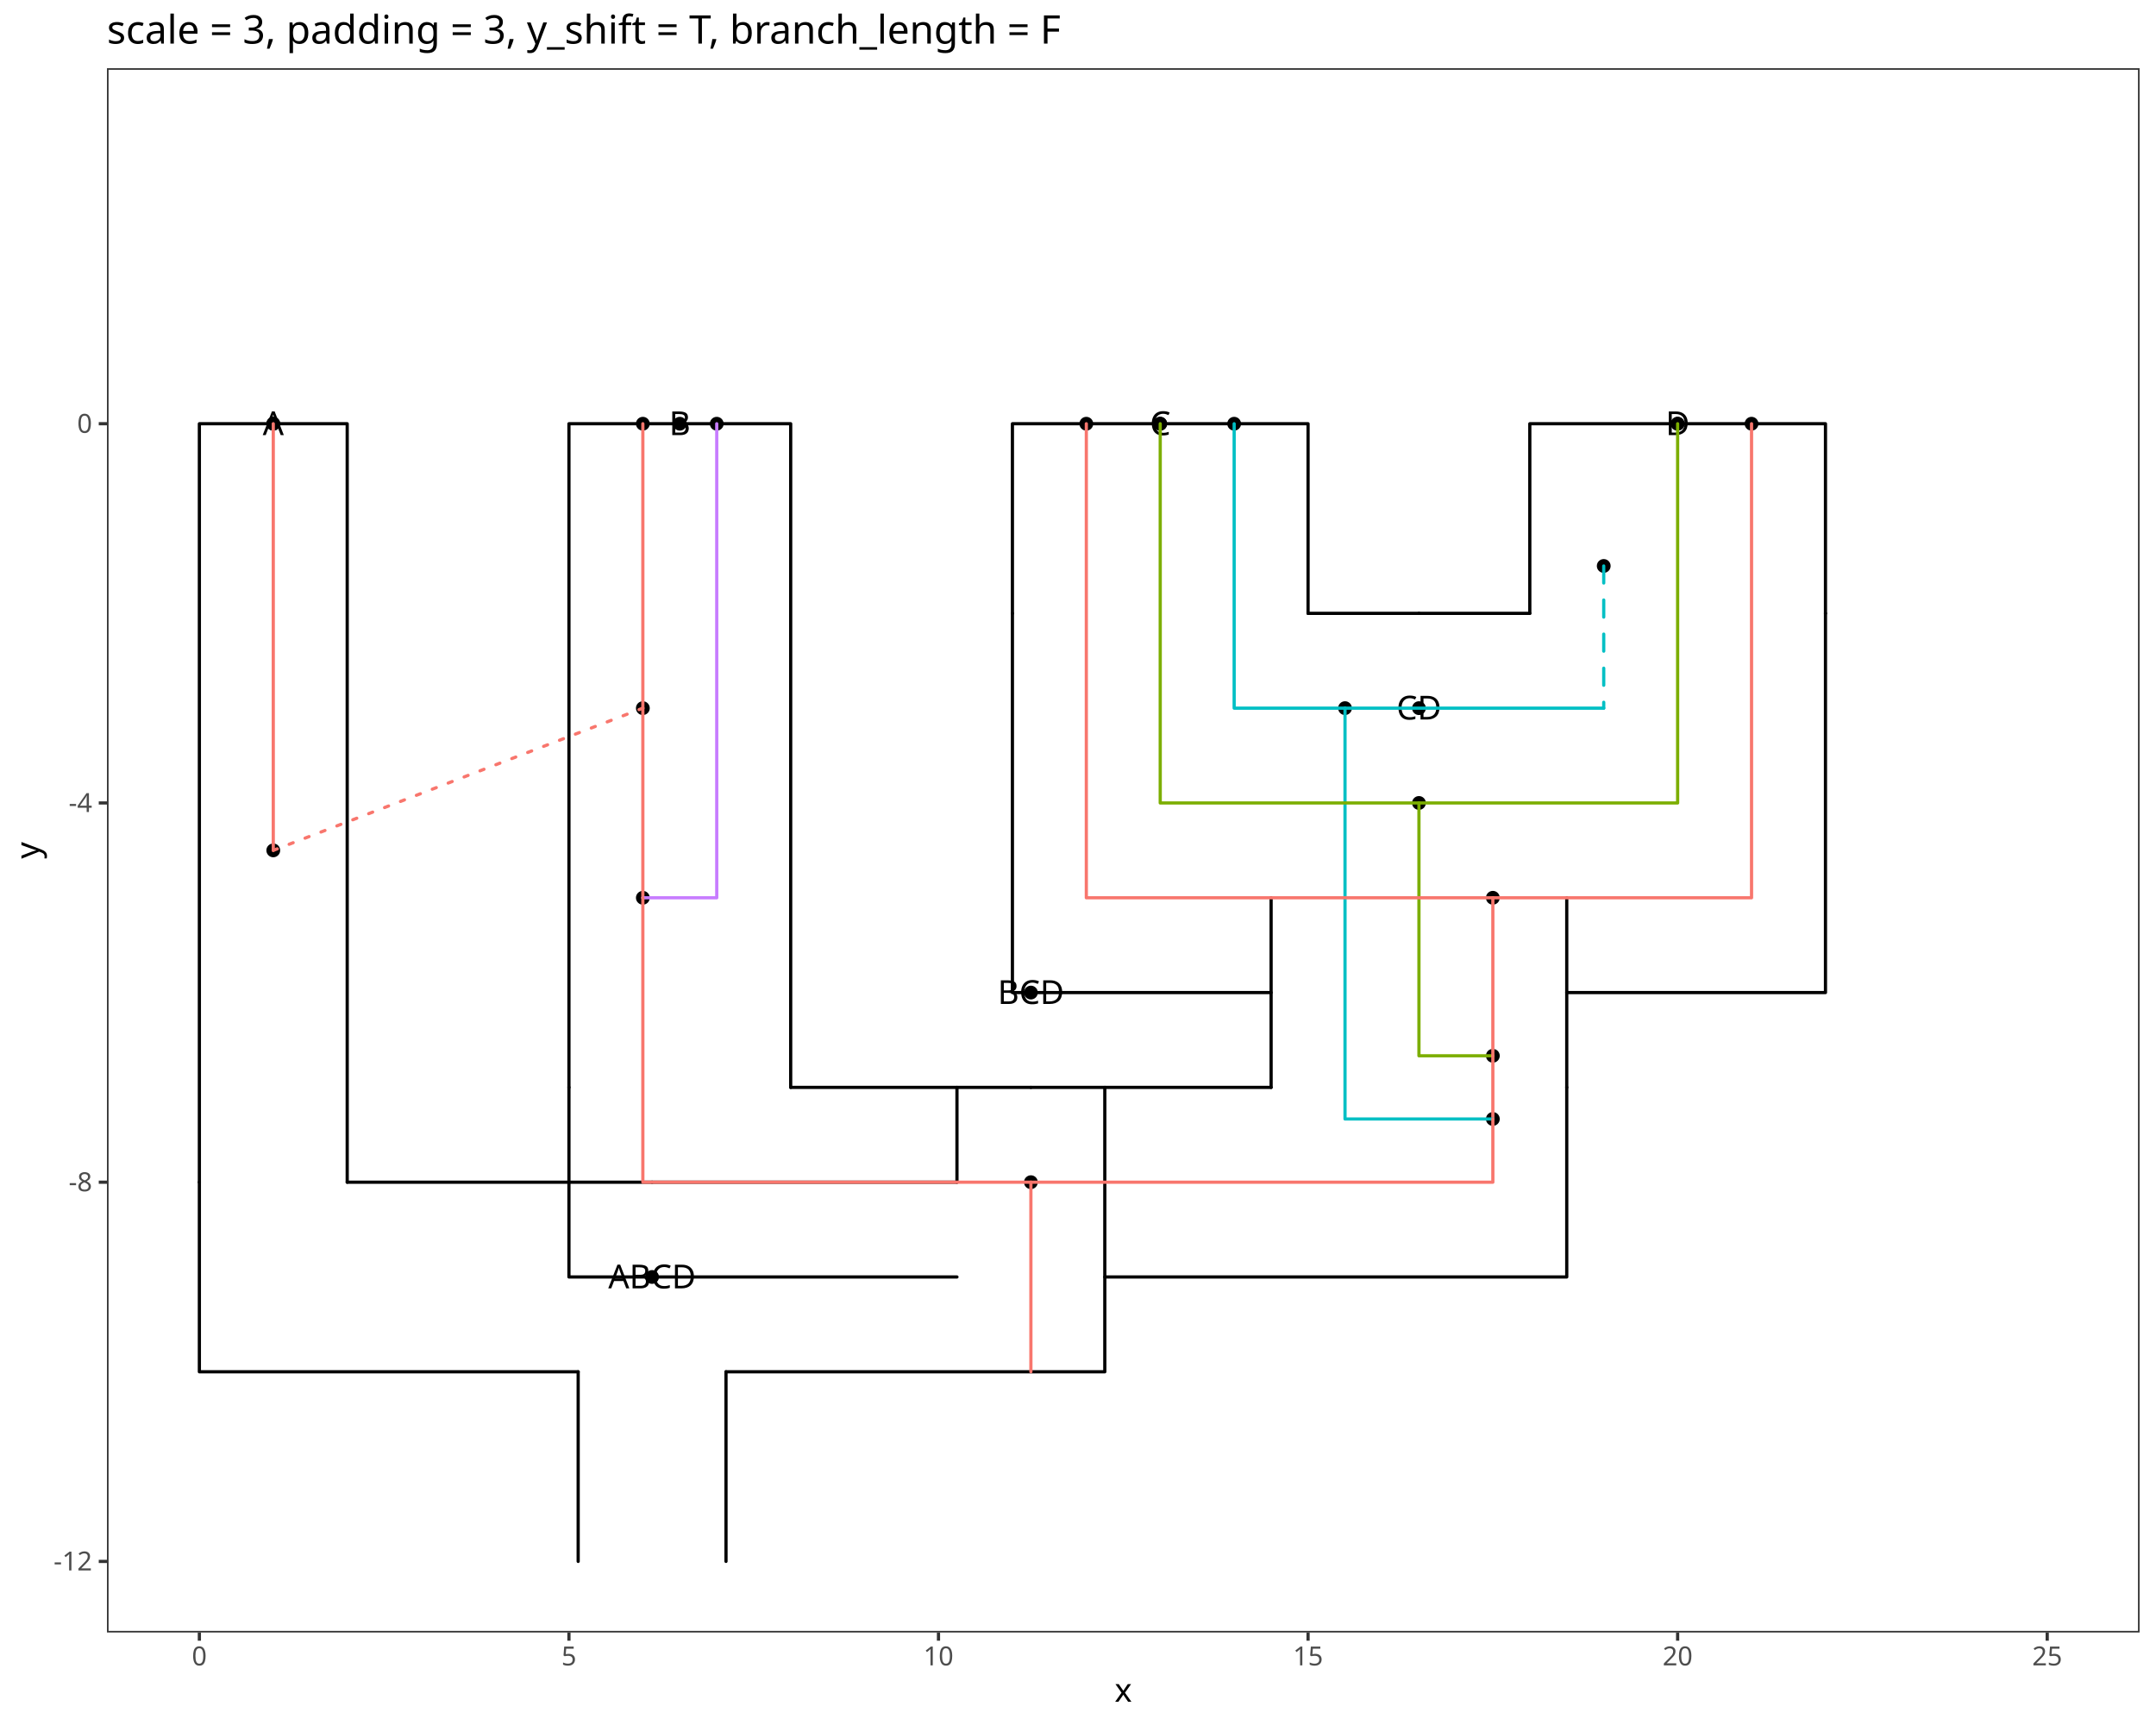
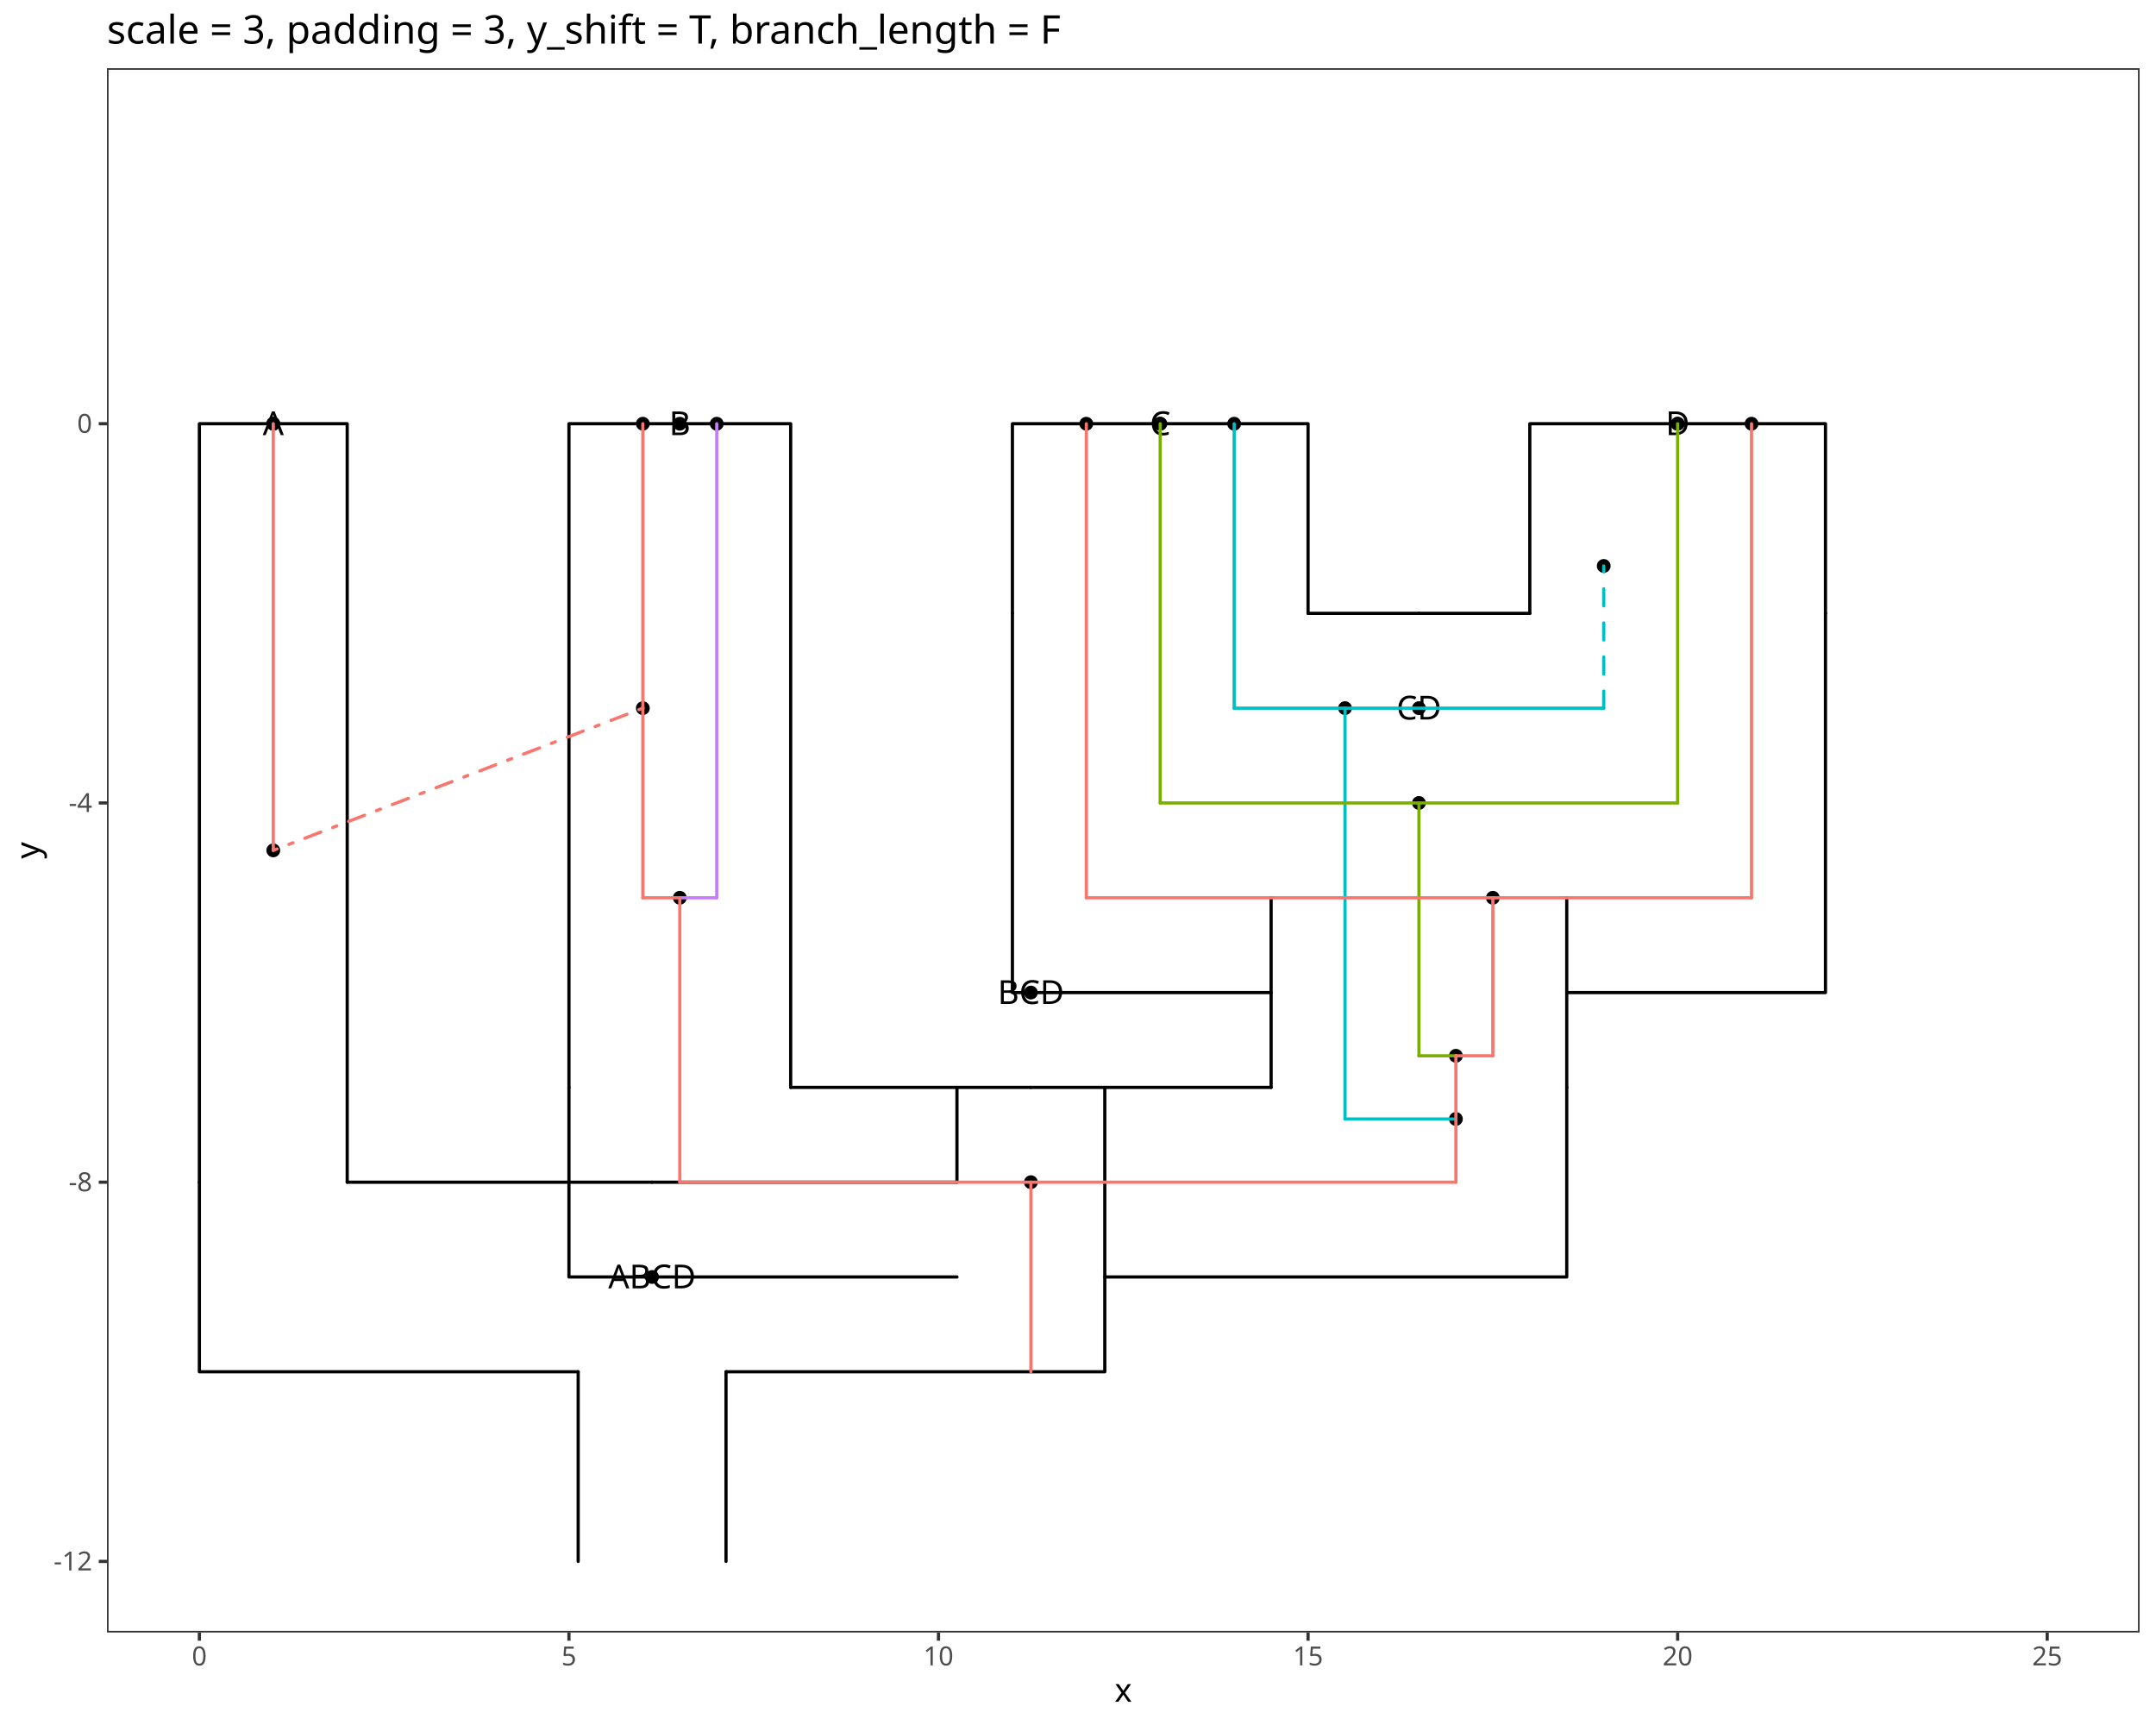
<svg xmlns="http://www.w3.org/2000/svg" class="svglite" data-engine-version="2.0" width="720.00pt" height="576.00pt" viewBox="0 0 720.00 576.00">
  <defs>
    <style type="text/css">
    .svglite line, .svglite polyline, .svglite polygon, .svglite path, .svglite rect, .svglite circle {
      fill: none;
      stroke: #000000;
      stroke-linecap: round;
      stroke-linejoin: round;
      stroke-miterlimit: 10.00;
    }
  </style>
  </defs>
  <rect width="100%" height="100%" style="stroke: none; fill: #FFFFFF;" />
  <defs>
    <clipPath id="cpMC4wMHw3MjAuMDB8MC4wMHw1NzYuMDA=">
      <rect x="0.00" y="0.00" width="720.00" height="576.00" />
    </clipPath>
  </defs>
  <g clip-path="url(#cpMC4wMHw3MjAuMDB8MC4wMHw1NzYuMDA=)">
    <rect x="0.00" y="0.00" width="720.00" height="576.00" style="stroke-width: 1.07; stroke: #FFFFFF; fill: #FFFFFF;" />
  </g>
  <defs>
    <clipPath id="cpMzUuNzJ8NzE0LjUyfDIyLjc4fDU0NS4xMQ==">
      <rect x="35.72" y="22.78" width="678.80" height="522.33" />
    </clipPath>
  </defs>
  <g clip-path="url(#cpMzUuNzJ8NzE0LjUyfDIyLjc4fDU0NS4xMQ==)">
    <rect x="35.72" y="22.78" width="678.80" height="522.33" style="stroke-width: 1.07; stroke: none; fill: #FFFFFF;" />
    <polyline points="66.58,394.75 66.58,141.49 115.95,141.49 115.95,394.75 " style="stroke-width: 1.07;" />
    <polyline points="115.95,394.75 217.76,394.75 " style="stroke-width: 1.07;" />
    <polyline points="217.76,394.75 319.58,394.75 " style="stroke-width: 1.07;" />
    <polyline points="66.58,394.75 66.58,458.06 193.08,458.06 " style="stroke-width: 1.07;" />
    <polyline points="242.45,458.06 368.95,458.06 368.95,394.75 " style="stroke-width: 1.07;" />
    <polyline points="193.08,521.37 193.08,458.06 " style="stroke-width: 1.07;" />
    <polyline points="242.45,458.06 242.45,521.37 " style="stroke-width: 1.07;" />
    <polyline points="190.00,363.09 190.00,141.49 264.05,141.49 264.05,363.09 " style="stroke-width: 1.07;" />
    <polyline points="264.05,363.09 344.27,363.09 " style="stroke-width: 1.07;" />
    <polyline points="344.27,363.09 424.49,363.09 " style="stroke-width: 1.07;" />
    <polyline points="190.00,363.09 190.00,426.40 319.58,426.40 " style="stroke-width: 1.07;" />
    <polyline points="368.95,426.40 523.22,426.40 523.22,363.09 " style="stroke-width: 1.07;" />
    <polyline points="319.58,394.75 319.58,363.09 " style="stroke-width: 1.07;" />
    <polyline points="368.95,363.09 368.95,394.75 " style="stroke-width: 1.07;" />
    <polyline points="338.10,204.81 338.10,141.49 436.83,141.49 436.83,204.81 " style="stroke-width: 1.07;" />
    <polyline points="436.83,204.81 473.86,204.81 " style="stroke-width: 1.07;" />
    <polyline points="473.86,204.81 510.88,204.81 " style="stroke-width: 1.07;" />
    <polyline points="338.10,204.81 338.10,331.43 424.49,331.43 " style="stroke-width: 1.07;" />
    <polyline points="523.22,331.43 609.62,331.43 609.62,204.81 " style="stroke-width: 1.07;" />
    <polyline points="424.49,363.09 424.49,299.78 " style="stroke-width: 1.07;" />
    <polyline points="523.22,299.78 523.22,363.09 " style="stroke-width: 1.07;" />
    <polyline points="510.88,204.81 510.88,141.49 609.62,141.49 609.62,204.81 " style="stroke-width: 1.07;" />
    <circle cx="91.26" cy="141.49" r="1.95" style="stroke-width: 0.71; fill: #000000;" />
    <circle cx="217.76" cy="426.40" r="1.95" style="stroke-width: 0.71; fill: #000000;" />
    <circle cx="227.02" cy="141.49" r="1.95" style="stroke-width: 0.71; fill: #000000;" />
    <circle cx="344.27" cy="331.43" r="1.95" style="stroke-width: 0.71; fill: #000000;" />
    <circle cx="387.46" cy="141.49" r="1.95" style="stroke-width: 0.71; fill: #000000;" />
    <circle cx="473.86" cy="236.46" r="1.95" style="stroke-width: 0.71; fill: #000000;" />
    <circle cx="560.25" cy="141.49" r="1.95" style="stroke-width: 0.71; fill: #000000;" />
    <text x="91.26" y="145.29" text-anchor="middle" style="font-size: 11.04px; font-family: sans;" textLength="7.37px" lengthAdjust="spacingAndGlyphs">A</text>
    <text x="217.76" y="430.20" text-anchor="middle" style="font-size: 11.04px; font-family: sans;" textLength="30.68px" lengthAdjust="spacingAndGlyphs">ABCD</text>
    <text x="227.02" y="145.29" text-anchor="middle" style="font-size: 11.04px; font-family: sans;" textLength="7.37px" lengthAdjust="spacingAndGlyphs">B</text>
    <text x="344.27" y="335.23" text-anchor="middle" style="font-size: 11.04px; font-family: sans;" textLength="23.32px" lengthAdjust="spacingAndGlyphs">BCD</text>
    <text x="387.46" y="145.29" text-anchor="middle" style="font-size: 11.04px; font-family: sans;" textLength="7.98px" lengthAdjust="spacingAndGlyphs">C</text>
    <text x="473.86" y="240.26" text-anchor="middle" style="font-size: 11.04px; font-family: sans;" textLength="15.95px" lengthAdjust="spacingAndGlyphs">CD</text>
    <text x="560.25" y="145.29" text-anchor="middle" style="font-size: 11.04px; font-family: sans;" textLength="7.98px" lengthAdjust="spacingAndGlyphs">D</text>
    <circle cx="91.26" cy="141.49" r="1.95" style="stroke-width: 0.71; fill: #000000;" />
    <circle cx="560.25" cy="141.49" r="1.95" style="stroke-width: 0.71; fill: #000000;" />
    <circle cx="473.86" cy="268.12" r="1.95" style="stroke-width: 0.71; fill: #000000;" />
-     <circle cx="498.54" cy="352.54" r="1.95" style="stroke-width: 0.71; fill: #000000;" />
+     <circle cx="486.20" cy="352.54" r="1.95" style="stroke-width: 0.71; fill: #000000;" />
    <circle cx="412.15" cy="141.49" r="1.95" style="stroke-width: 0.71; fill: #000000;" />
    <circle cx="535.57" cy="188.98" r="1.95" style="stroke-width: 0.71; fill: #000000;" />
    <circle cx="449.17" cy="236.46" r="1.95" style="stroke-width: 0.71; fill: #000000;" />
-     <circle cx="498.54" cy="373.64" r="1.95" style="stroke-width: 0.71; fill: #000000;" />
+     <circle cx="486.20" cy="373.64" r="1.95" style="stroke-width: 0.71; fill: #000000;" />
    <circle cx="344.27" cy="394.75" r="1.95" style="stroke-width: 0.71; fill: #000000;" />
    <circle cx="91.26" cy="283.95" r="1.95" style="stroke-width: 0.71; fill: #000000;" />
    <circle cx="214.68" cy="141.49" r="1.95" style="stroke-width: 0.71; fill: #000000;" />
    <circle cx="214.68" cy="236.46" r="1.95" style="stroke-width: 0.71; fill: #000000;" />
    <circle cx="239.36" cy="141.49" r="1.95" style="stroke-width: 0.71; fill: #000000;" />
-     <circle cx="214.68" cy="299.78" r="1.95" style="stroke-width: 0.71; fill: #000000;" />
+     <circle cx="227.02" cy="299.78" r="1.95" style="stroke-width: 0.71; fill: #000000;" />
    <circle cx="362.78" cy="141.49" r="1.95" style="stroke-width: 0.71; fill: #000000;" />
    <circle cx="584.93" cy="141.49" r="1.95" style="stroke-width: 0.71; fill: #000000;" />
    <circle cx="498.54" cy="299.78" r="1.95" style="stroke-width: 0.71; fill: #000000;" />
    <circle cx="387.46" cy="141.49" r="1.95" style="stroke-width: 0.71; fill: #000000;" />
-     <polyline points="91.26,141.49 91.26,283.95 91.26,283.95 " style="stroke-width: 1.07; stroke: #F8766D;" />
-     <polyline points="473.86,268.12 560.25,268.12 560.25,141.49 " style="stroke-width: 1.07; stroke: #7CAE00;" />
-     <polyline points="473.86,268.12 473.86,352.54 498.54,352.54 " style="stroke-width: 1.07; stroke: #7CAE00;" />
-     <polyline points="498.54,352.54 498.54,373.64 498.54,373.64 " style="stroke-width: 1.07; stroke: #F8766D;" />
-     <polyline points="412.15,141.49 412.15,236.46 449.17,236.46 " style="stroke-width: 1.07; stroke: #00BFC4;" />
-     <polyline points="449.17,236.46 535.57,236.46 " style="stroke-width: 1.07; stroke: #00BFC4;" />
-     <polyline points="535.57,188.98 535.57,236.46 " style="stroke-width: 1.07; stroke: #00BFC4; stroke-dasharray: 5.69,5.69;" />
-     <polyline points="449.17,236.46 449.17,373.64 498.54,373.64 " style="stroke-width: 1.07; stroke: #00BFC4;" />
-     <polyline points="344.27,394.75 498.54,394.75 498.54,373.64 " style="stroke-width: 1.07; stroke: #F8766D;" />
-     <polyline points="344.27,394.75 344.27,458.06 " style="stroke-width: 1.07; stroke: #F8766D;" />
-     <polyline points="91.26,283.95 214.68,236.46 " style="stroke-width: 1.07; stroke: #F8766D; stroke-dasharray: 1.42,4.27;" />
-     <polyline points="214.68,141.49 214.68,236.46 214.68,236.46 " style="stroke-width: 1.07; stroke: #F8766D;" />
-     <polyline points="214.68,236.46 214.68,299.78 214.68,299.78 " style="stroke-width: 1.07; stroke: #F8766D;" />
-     <polyline points="214.68,299.78 239.36,299.78 239.36,141.49 " style="stroke-width: 1.07; stroke: #C77CFF;" />
-     <polyline points="214.68,299.78 214.68,394.75 344.27,394.75 " style="stroke-width: 1.07; stroke: #F8766D;" />
-     <polyline points="362.78,141.49 362.78,299.78 498.54,299.78 " style="stroke-width: 1.07; stroke: #F8766D;" />
-     <polyline points="498.54,299.78 584.93,299.78 584.93,141.49 " style="stroke-width: 1.07; stroke: #F8766D;" />
-     <polyline points="498.54,299.78 498.54,352.54 498.54,352.54 " style="stroke-width: 1.07; stroke: #F8766D;" />
-     <polyline points="387.46,141.49 387.46,268.12 473.86,268.12 " style="stroke-width: 1.07; stroke: #7CAE00;" />
+     <line x1="91.26" y1="283.95" x2="91.26" y2="283.95" style="stroke-width: 1.07; stroke: #F8766D;" />
+     <line x1="91.26" y1="283.95" x2="91.26" y2="141.49" style="stroke-width: 1.07; stroke: #F8766D;" />
+     <line x1="473.86" y1="268.12" x2="560.25" y2="268.12" style="stroke-width: 1.07; stroke: #7CAE00;" />
+     <line x1="560.25" y1="268.12" x2="560.25" y2="141.49" style="stroke-width: 1.07; stroke: #7CAE00;" />
+     <line x1="486.20" y1="352.54" x2="473.86" y2="352.54" style="stroke-width: 1.07; stroke: #7CAE00;" />
+     <line x1="473.86" y1="352.54" x2="473.86" y2="268.12" style="stroke-width: 1.07; stroke: #7CAE00;" />
+     <line x1="486.20" y1="373.64" x2="486.20" y2="373.64" style="stroke-width: 1.07; stroke: #F8766D;" />
+     <line x1="486.20" y1="373.64" x2="486.20" y2="352.54" style="stroke-width: 1.07; stroke: #F8766D;" />
+     <line x1="449.17" y1="236.46" x2="412.15" y2="236.46" style="stroke-width: 1.07; stroke: #00BFC4;" />
+     <line x1="412.15" y1="236.46" x2="412.15" y2="141.49" style="stroke-width: 1.07; stroke: #00BFC4;" />
+     <line x1="449.17" y1="236.46" x2="535.57" y2="236.46" style="stroke-width: 1.07; stroke: #00BFC4;" />
+     <line x1="535.57" y1="236.46" x2="535.57" y2="188.98" style="stroke-width: 1.07; stroke: #00BFC4; stroke-dasharray: 5.69,5.69;" />
+     <line x1="486.20" y1="373.64" x2="449.17" y2="373.64" style="stroke-width: 1.07; stroke: #00BFC4;" />
+     <line x1="449.17" y1="373.64" x2="449.17" y2="236.46" style="stroke-width: 1.07; stroke: #00BFC4;" />
+     <line x1="344.27" y1="394.75" x2="486.20" y2="394.75" style="stroke-width: 1.07; stroke: #F8766D;" />
+     <line x1="486.20" y1="394.75" x2="486.20" y2="373.64" style="stroke-width: 1.07; stroke: #F8766D;" />
+     <line x1="344.27" y1="458.06" x2="344.27" y2="394.75" style="stroke-width: 1.07; stroke: #F8766D;" />
+     <line x1="214.68" y1="236.46" x2="91.26" y2="283.95" style="stroke-width: 1.07; stroke: #F8766D; stroke-dasharray: 1.42,4.27,5.69,4.27;" />
+     <line x1="214.68" y1="236.46" x2="214.68" y2="236.46" style="stroke-width: 1.07; stroke: #F8766D;" />
+     <line x1="214.68" y1="236.46" x2="214.68" y2="141.49" style="stroke-width: 1.07; stroke: #F8766D;" />
+     <line x1="227.02" y1="299.78" x2="214.68" y2="299.78" style="stroke-width: 1.07; stroke: #F8766D;" />
+     <line x1="214.68" y1="299.78" x2="214.68" y2="236.46" style="stroke-width: 1.07; stroke: #F8766D;" />
+     <line x1="227.02" y1="299.78" x2="239.36" y2="299.78" style="stroke-width: 1.07; stroke: #C77CFF;" />
+     <line x1="239.36" y1="299.78" x2="239.36" y2="141.49" style="stroke-width: 1.07; stroke: #C77CFF;" />
+     <line x1="344.27" y1="394.75" x2="227.02" y2="394.75" style="stroke-width: 1.07; stroke: #F8766D;" />
+     <line x1="227.02" y1="394.75" x2="227.02" y2="299.78" style="stroke-width: 1.07; stroke: #F8766D;" />
+     <line x1="498.54" y1="299.78" x2="362.78" y2="299.78" style="stroke-width: 1.07; stroke: #F8766D;" />
+     <line x1="362.78" y1="299.78" x2="362.78" y2="141.49" style="stroke-width: 1.07; stroke: #F8766D;" />
+     <line x1="498.54" y1="299.78" x2="584.93" y2="299.78" style="stroke-width: 1.07; stroke: #F8766D;" />
+     <line x1="584.93" y1="299.78" x2="584.93" y2="141.49" style="stroke-width: 1.07; stroke: #F8766D;" />
+     <line x1="486.20" y1="352.54" x2="498.54" y2="352.54" style="stroke-width: 1.07; stroke: #F8766D;" />
+     <line x1="498.54" y1="352.54" x2="498.54" y2="299.78" style="stroke-width: 1.07; stroke: #F8766D;" />
+     <line x1="473.86" y1="268.12" x2="387.46" y2="268.12" style="stroke-width: 1.07; stroke: #7CAE00;" />
+     <line x1="387.46" y1="268.12" x2="387.46" y2="141.49" style="stroke-width: 1.07; stroke: #7CAE00;" />
    <circle cx="683.67" cy="46.53" r="1.95" style="stroke-width: 0.71; stroke: none;" />
    <circle cx="217.76" cy="521.37" r="1.95" style="stroke-width: 0.71; stroke: none;" />
    <rect x="35.72" y="22.78" width="678.80" height="522.33" style="stroke-width: 1.07; stroke: #333333;" />
  </g>
  <g clip-path="url(#cpMC4wMHw3MjAuMDB8MC4wMHw1NzYuMDA=)">
    <text x="30.79" y="524.40" text-anchor="end" style="font-size: 8.80px; fill: #4D4D4D; font-family: sans;" textLength="12.72px" lengthAdjust="spacingAndGlyphs">-12</text>
    <text x="30.79" y="397.77" text-anchor="end" style="font-size: 8.80px; fill: #4D4D4D; font-family: sans;" textLength="7.82px" lengthAdjust="spacingAndGlyphs">-8</text>
    <text x="30.79" y="271.15" text-anchor="end" style="font-size: 8.80px; fill: #4D4D4D; font-family: sans;" textLength="7.82px" lengthAdjust="spacingAndGlyphs">-4</text>
    <text x="30.79" y="144.52" text-anchor="end" style="font-size: 8.80px; fill: #4D4D4D; font-family: sans;" textLength="4.89px" lengthAdjust="spacingAndGlyphs">0</text>
    <polyline points="32.98,521.37 35.72,521.37 " style="stroke-width: 1.07; stroke: #333333; stroke-linecap: butt;" />
    <polyline points="32.98,394.75 35.72,394.75 " style="stroke-width: 1.07; stroke: #333333; stroke-linecap: butt;" />
    <polyline points="32.98,268.12 35.72,268.12 " style="stroke-width: 1.07; stroke: #333333; stroke-linecap: butt;" />
    <polyline points="32.98,141.49 35.72,141.49 " style="stroke-width: 1.07; stroke: #333333; stroke-linecap: butt;" />
    <polyline points="66.58,547.85 66.58,545.11 " style="stroke-width: 1.07; stroke: #333333; stroke-linecap: butt;" />
    <polyline points="190.00,547.85 190.00,545.11 " style="stroke-width: 1.07; stroke: #333333; stroke-linecap: butt;" />
    <polyline points="313.41,547.85 313.41,545.11 " style="stroke-width: 1.07; stroke: #333333; stroke-linecap: butt;" />
    <polyline points="436.83,547.85 436.83,545.11 " style="stroke-width: 1.07; stroke: #333333; stroke-linecap: butt;" />
    <polyline points="560.25,547.85 560.25,545.11 " style="stroke-width: 1.07; stroke: #333333; stroke-linecap: butt;" />
    <polyline points="683.67,547.85 683.67,545.11 " style="stroke-width: 1.07; stroke: #333333; stroke-linecap: butt;" />
    <text x="66.58" y="556.10" text-anchor="middle" style="font-size: 8.80px; fill: #4D4D4D; font-family: sans;" textLength="4.89px" lengthAdjust="spacingAndGlyphs">0</text>
    <text x="190.00" y="556.10" text-anchor="middle" style="font-size: 8.80px; fill: #4D4D4D; font-family: sans;" textLength="4.89px" lengthAdjust="spacingAndGlyphs">5</text>
    <text x="313.41" y="556.10" text-anchor="middle" style="font-size: 8.80px; fill: #4D4D4D; font-family: sans;" textLength="9.79px" lengthAdjust="spacingAndGlyphs">10</text>
    <text x="436.83" y="556.10" text-anchor="middle" style="font-size: 8.80px; fill: #4D4D4D; font-family: sans;" textLength="9.79px" lengthAdjust="spacingAndGlyphs">15</text>
    <text x="560.25" y="556.10" text-anchor="middle" style="font-size: 8.80px; fill: #4D4D4D; font-family: sans;" textLength="9.79px" lengthAdjust="spacingAndGlyphs">20</text>
    <text x="683.67" y="556.10" text-anchor="middle" style="font-size: 8.80px; fill: #4D4D4D; font-family: sans;" textLength="9.79px" lengthAdjust="spacingAndGlyphs">25</text>
    <text x="375.12" y="568.24" text-anchor="middle" style="font-size: 11.00px; font-family: sans;" textLength="5.50px" lengthAdjust="spacingAndGlyphs">x</text>
    <text transform="translate(13.05,283.95) rotate(-90)" text-anchor="middle" style="font-size: 11.00px; font-family: sans;" textLength="5.50px" lengthAdjust="spacingAndGlyphs">y</text>
    <text x="35.72" y="14.56" style="font-size: 13.20px; font-family: sans;" textLength="312.64px" lengthAdjust="spacingAndGlyphs">scale = 3, padding = 3, y_shift = T, branch_length = F</text>
  </g>
</svg>
